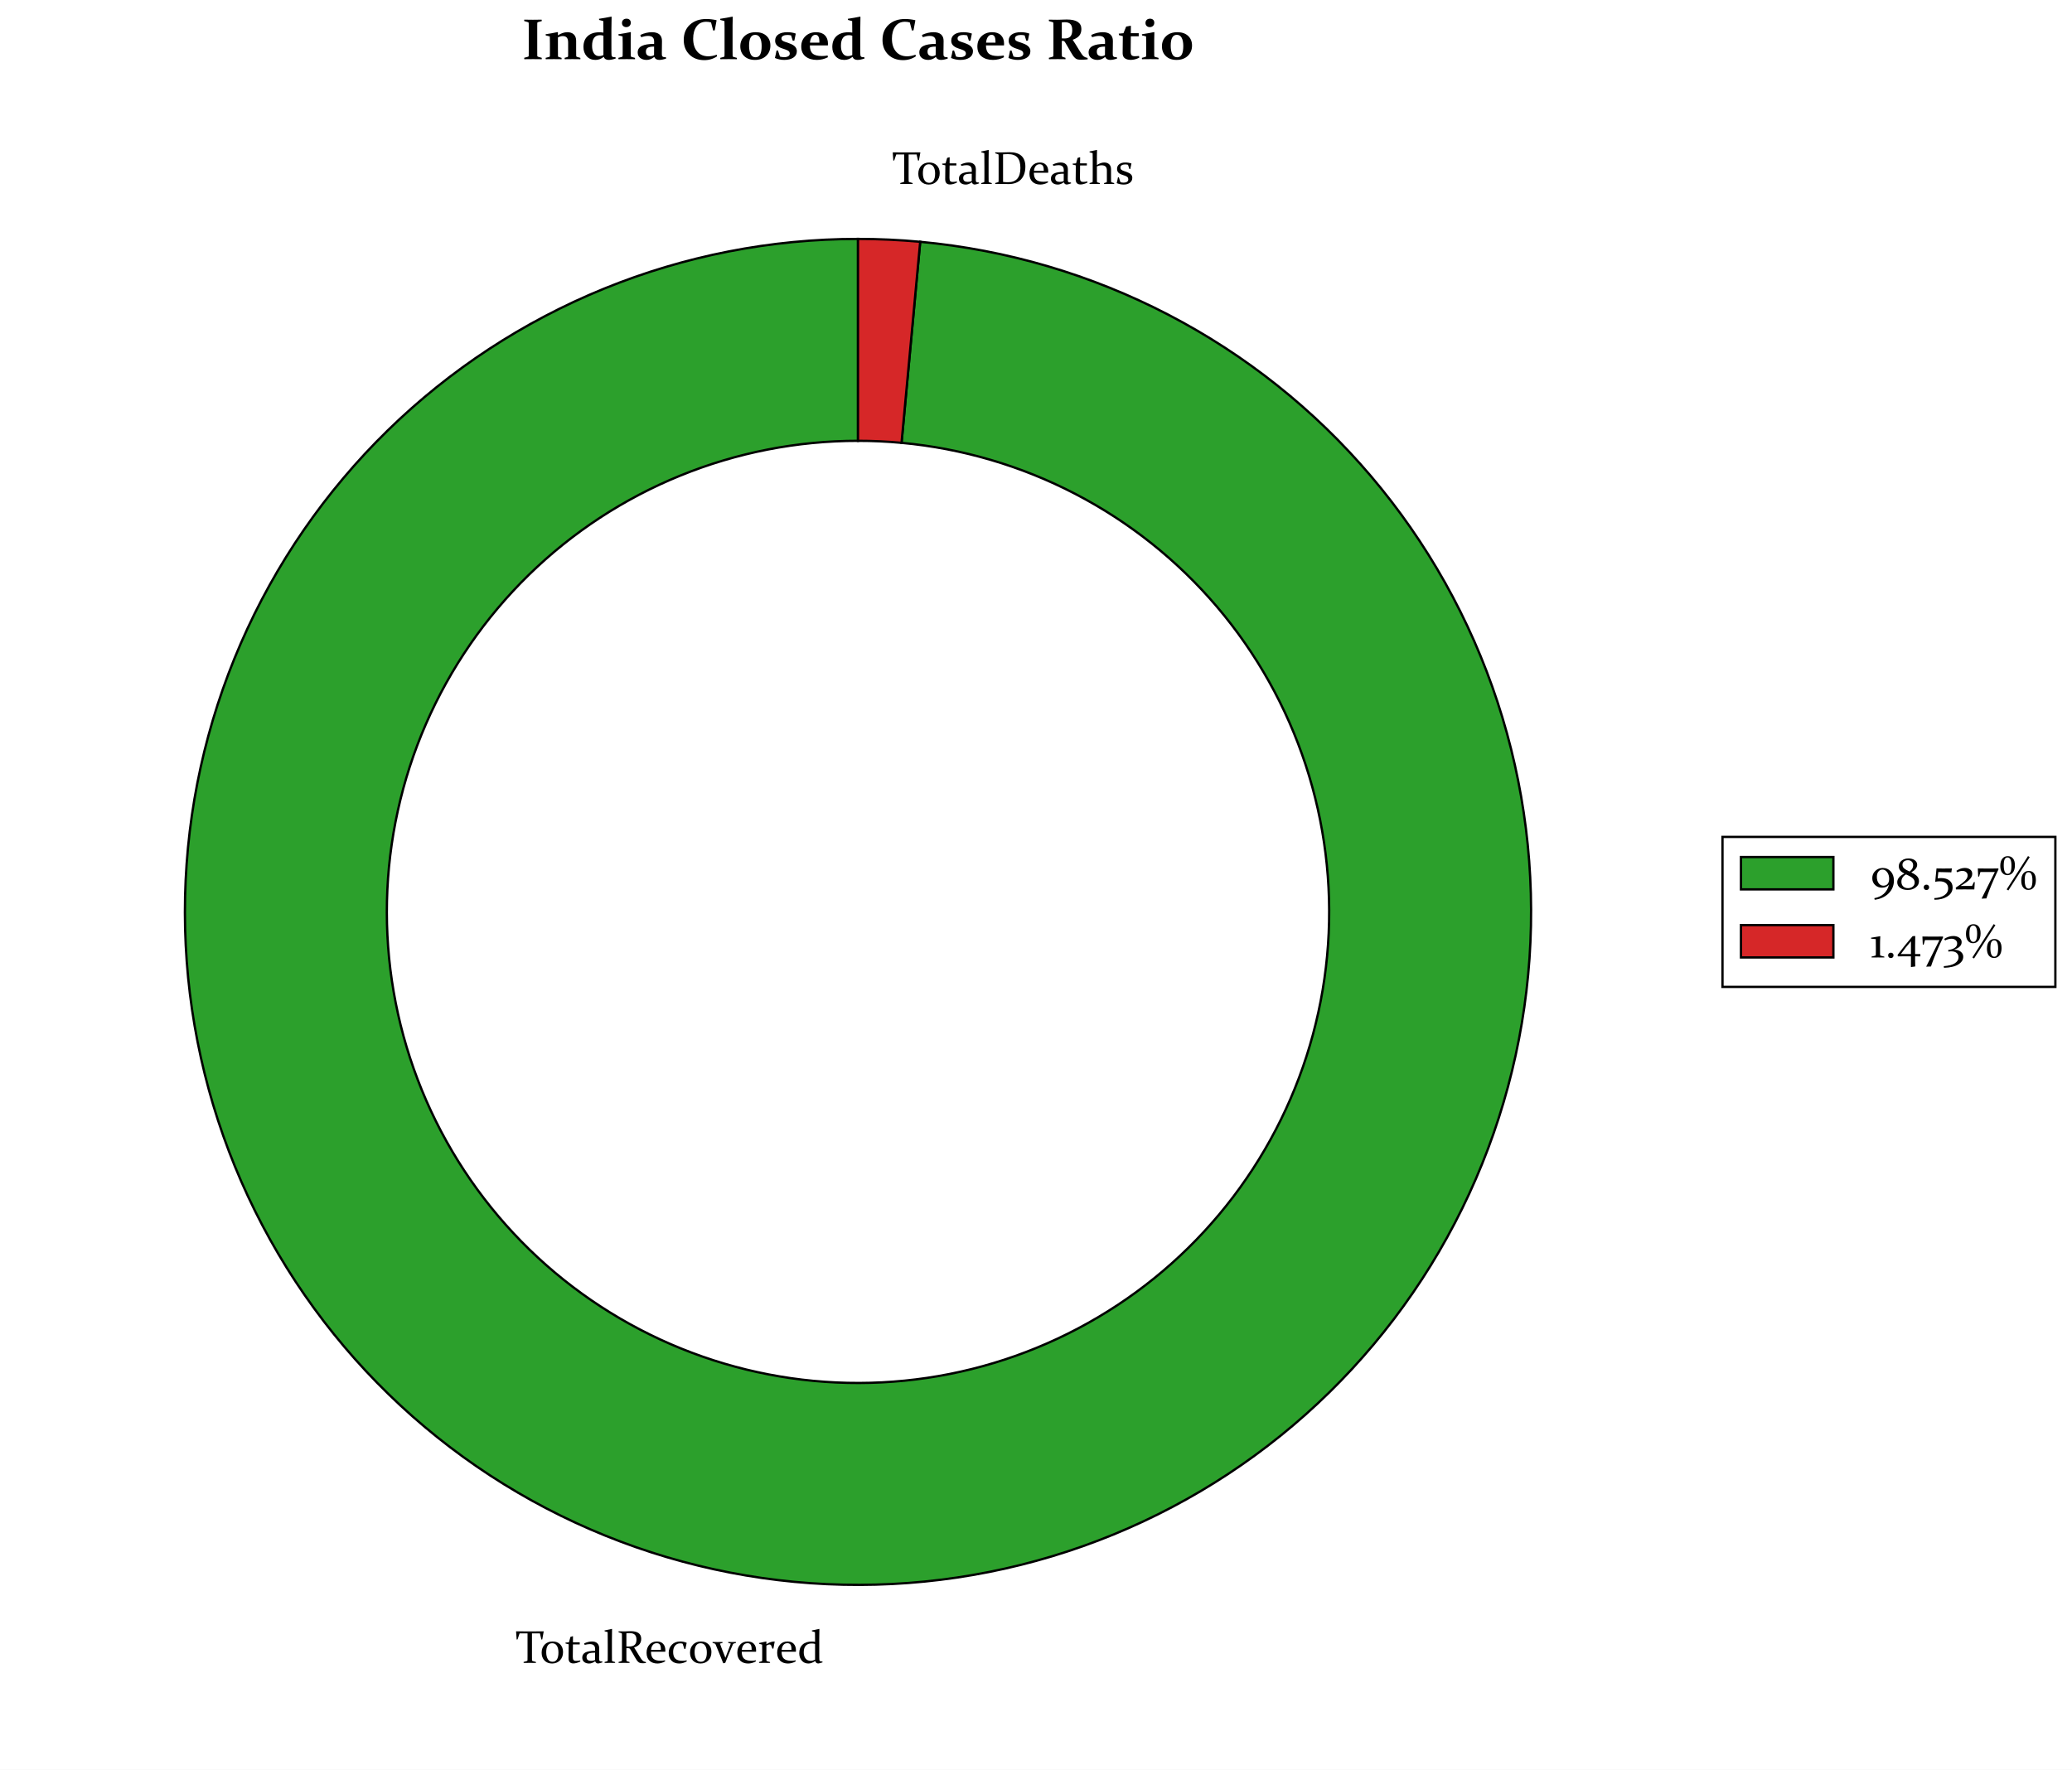
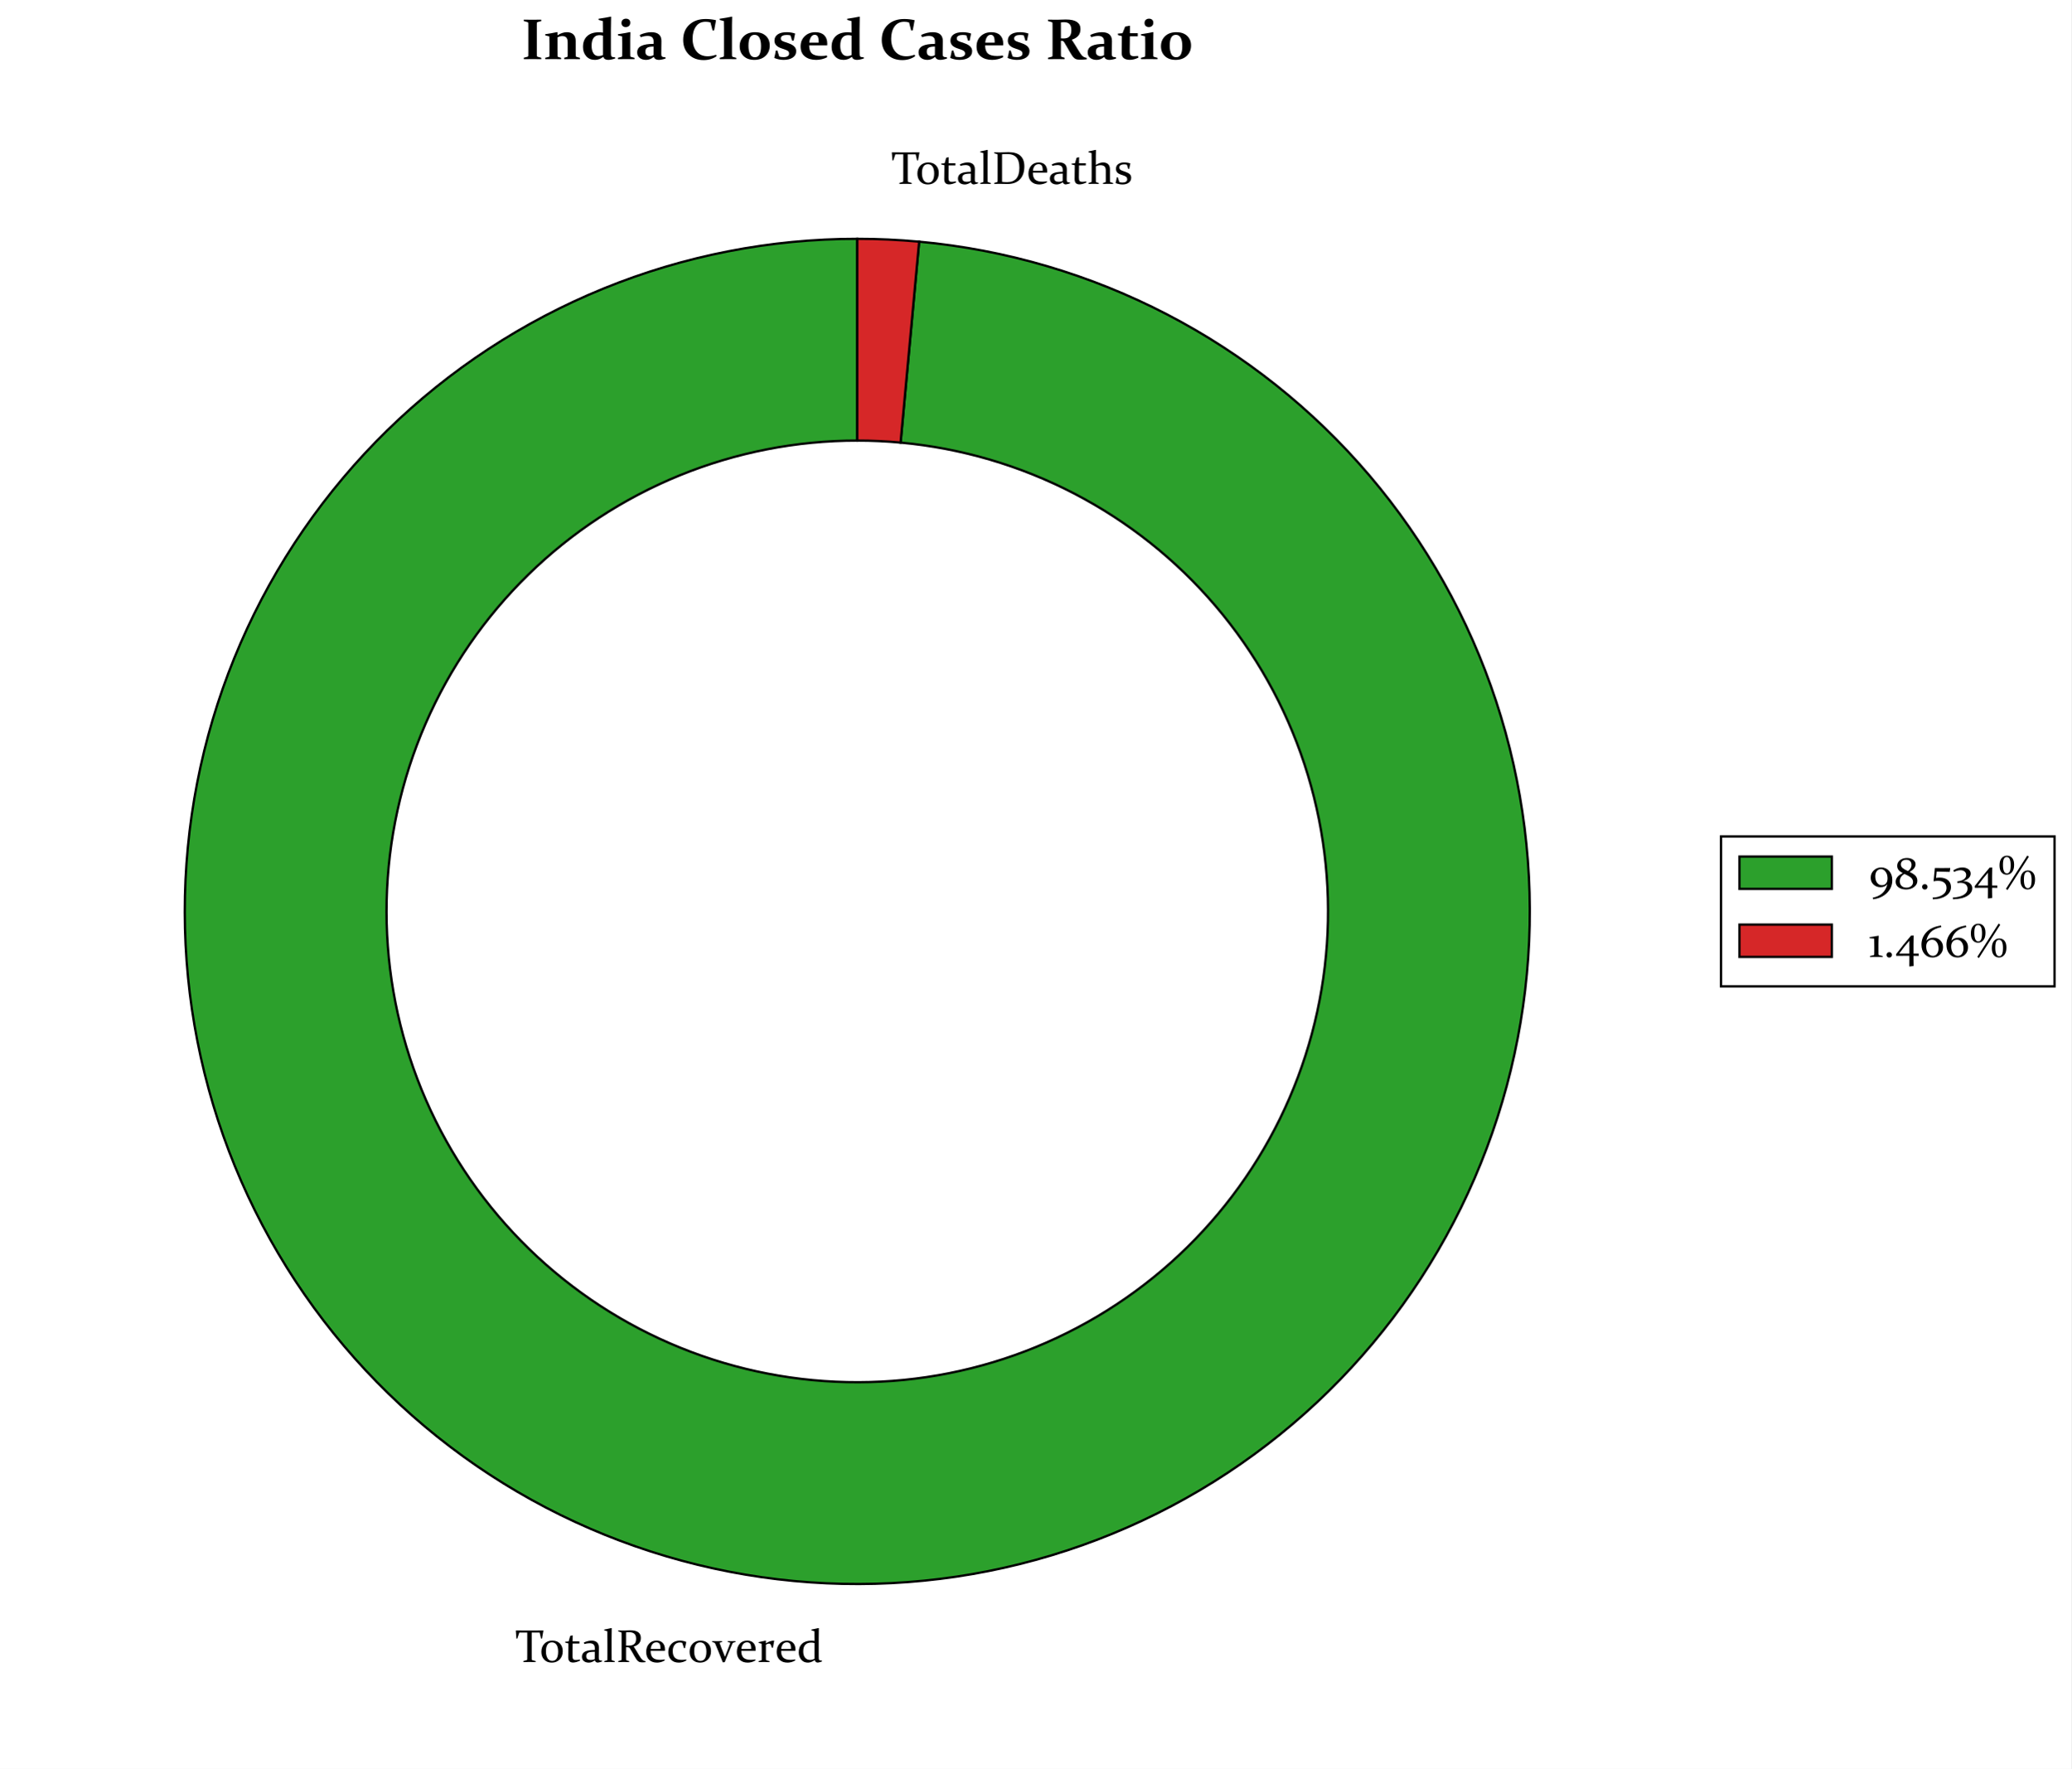
- <svg xmlns="http://www.w3.org/2000/svg" xmlns:xlink="http://www.w3.org/1999/xlink" height="766.08pt" version="1.1" viewBox="0 0 896.757 766.08" width="896.757pt">
+ <svg xmlns="http://www.w3.org/2000/svg" xmlns:xlink="http://www.w3.org/1999/xlink" height="766.08pt" version="1.1" viewBox="0 0 897.148 766.08" width="897.148pt">
  <defs>
    <style type="text/css">*{stroke-linecap:butt;stroke-linejoin:round;}</style>
  </defs>
  <g id="figure_1">
    <g id="patch_1">
-       <path d="M 0 766.08  L 896.757 766.08  L 896.757 0  L 0 0  z " style="fill:#ffffff;" />
+       <path d="M 0 766.08  L 897.148 766.08  L 897.148 0  L 0 0  z " style="fill:#ffffff;" />
    </g>
    <g id="axes_1">
      <g id="patch_2">
-         <path d="M 371.343 103.423  C 333.655 103.423 296.322 110.737 261.42 124.958  C 226.518 139.179 194.705 160.039 167.749 186.378  C 140.793 212.718 119.202 244.04 104.178 278.604  C 89.153 313.168 80.978 350.321 80.106 388  C 79.235 425.678 85.683 463.169 99.093 498.391  C 112.503 533.613 132.622 565.9 158.331 593.458  C 184.04 621.016 214.854 643.325 249.061 659.145  C 283.269 674.965 320.223 683.997 357.871 685.74  C 395.519 687.483 433.15 681.903 468.672 669.311  C 504.195 656.72 536.938 637.353 565.083 612.288  C 593.229 587.224 616.244 556.933 632.851 523.101  C 649.458 489.269 659.343 452.534 661.956 414.936  C 664.569 377.339 659.861 339.589 648.095 303.785  C 636.328 267.98 617.724 234.797 593.317 206.08  C 568.909 177.363 539.16 153.653 505.721 136.268  C 472.282 118.883 435.785 108.151 398.258 104.669  L 390.183 191.69  C 416.452 194.127 442 201.639 465.407 213.809  C 488.815 225.978 509.639 242.575 526.724 262.677  C 543.809 282.779 556.832 306.007 565.069 331.07  C 573.306 356.133 576.601 382.558 574.772 408.876  C 572.943 435.195 566.023 460.91 554.399 484.592  C 542.774 508.275 526.663 529.478 506.961 547.023  C 487.26 564.568 464.339 578.125 439.473 586.939  C 414.607 595.753 388.266 599.659 361.912 598.439  C 335.559 597.219 309.691 590.896 285.746 579.822  C 261.801 568.748 240.231 553.132 222.234 533.842  C 204.238 514.551 190.155 491.95 180.768 467.295  C 171.381 442.64 166.867 416.396 167.477 390.021  C 168.088 363.646 173.81 337.639 184.327 313.444  C 194.845 289.249 209.958 267.324 228.827 248.886  C 247.696 230.448 269.965 215.846 294.397 205.892  C 318.828 195.937 344.961 190.817 371.343 190.817  L 371.343 103.423  z " style="fill:#2ca02c;stroke:#000000;stroke-linejoin:miter;" />
+         <path d="M 371.343 103.423  C 333.652 103.423 296.317 110.738 261.413 124.961  C 226.508 139.184 194.694 160.046 167.737 186.389  C 140.781 212.732 119.191 244.058 104.169 278.625  C 89.146 313.193 80.973 350.35 80.106 388.031  C 79.238 425.711 85.691 463.205 99.107 498.427  C 112.523 533.65 132.647 565.936 158.363 593.492  C 184.078 621.048 214.898 643.353 249.111 659.167  C 283.323 674.982 320.282 684.008 357.933 685.743  C 395.584 687.478 433.216 681.889 468.738 669.288  C 504.26 656.687 537.001 637.311 565.141 612.237  C 593.282 587.163 616.291 556.864 632.889 523.025  C 649.487 489.185 659.361 452.444 661.962 414.843  C 664.564 377.242 659.843 339.491 648.063 303.689  C 636.283 267.886 617.666 234.708 593.246 205.997  C 568.827 177.287 539.066 153.587 505.617 136.214  C 472.169 118.841 435.665 108.124 398.134 104.658  L 390.097 191.682  C 416.368 194.108 441.921 201.61 465.335 213.771  C 488.749 225.932 509.581 242.522 526.675 262.619  C 543.769 282.716 556.801 305.941 565.047 331.003  C 573.293 356.065 576.597 382.491 574.776 408.811  C 572.955 435.132 566.044 460.851 554.425 484.538  C 542.806 508.226 526.7 529.435 507.002 546.987  C 487.303 564.539 464.385 578.102 439.519 586.923  C 414.654 595.744 388.311 599.656 361.956 598.441  C 335.6 597.227 309.729 590.909 285.78 579.838  C 261.832 568.768 240.257 553.155 222.257 533.866  C 204.256 514.576 190.169 491.976 180.778 467.32  C 171.387 442.665 166.869 416.419 167.477 390.043  C 168.084 363.666 173.805 337.656 184.321 313.459  C 194.837 289.262 209.95 267.334 228.819 248.894  C 247.689 230.454 269.959 215.85 294.392 205.894  C 318.825 195.938 344.959 190.817 371.343 190.817  L 371.343 103.423  z " style="fill:#2ca02c;stroke:#000000;stroke-linejoin:miter;" />
      </g>
      <g id="patch_3">
-         <path d="M 398.258 104.669  C 393.784 104.254 389.302 103.943 384.815 103.735  C 380.327 103.527 375.835 103.423 371.343 103.423  L 371.343 190.817  C 374.487 190.817 377.632 190.89 380.773 191.036  C 383.914 191.181 387.052 191.399 390.183 191.69  L 398.258 104.669  z " style="fill:#d62728;stroke:#000000;stroke-linejoin:miter;" />
+         <path d="M 398.134 104.658  C 393.681 104.246 389.22 103.938 384.753 103.732  C 380.286 103.526 375.814 103.423 371.343 103.423  L 371.343 190.817  C 374.473 190.817 377.603 190.889 380.73 191.033  C 383.856 191.178 386.98 191.394 390.097 191.682  L 398.134 104.658  z " style="fill:#d62728;stroke:#000000;stroke-linejoin:miter;" />
      </g>
      <g id="matplotlib.axis_1" />
      <g id="matplotlib.axis_2" />
      <g id="text_1">
-         <g transform="translate(223.1424 719.8244)scale(0.2 -0.2)">
+         <g transform="translate(223.2107 719.8276)scale(0.2 -0.2)">
          <defs>
            <path d="M 30.766 0  Q 24.75 0 17.484 -0.141  L 17.281 1.953  L 24.516 4.109  Q 25.734 4.438 25.781 5.609  Q 25.875 9.328 25.875 15.094  L 25.875 63.812  L 8.641 63.812  L 4.297 50.828  L 2.344 50.484  L 1.078 67.969  L 1.422 68.359  Q 13.422 68.172 24.422 68.172  L 37.453 68.172  Q 48.391 68.172 60.547 68.359  L 60.844 67.969  L 57.766 50.828  L 55.812 50.484  L 52.688 63.812  L 35.453 63.812  L 35.453 15.094  Q 35.453 9.328 35.547 5.609  Q 35.594 4.438 36.812 4.109  L 44.047 1.953  L 44.141 -0.141  Q 36.578 0 30.766 0  z " id="Constantia-84" />
            <path d="M 13.719 23.047  Q 13.719 13.922 17.141 8.172  Q 20.562 2.438 27.297 2.438  Q 33.594 2.438 36.891 7.484  Q 40.188 12.547 40.188 22.469  Q 40.188 31.781 36.719 37.156  Q 33.25 42.531 26.656 42.531  Q 20.406 42.531 17.062 37.688  Q 13.719 32.859 13.719 23.047  z M 50.141 23.484  Q 50.141 12.359 43.422 5.484  Q 36.719 -1.375 26.375 -1.375  Q 16.266 -1.375 10.031 5.094  Q 3.812 11.578 3.812 22.016  Q 3.812 32.766 10.328 39.578  Q 16.844 46.391 27.594 46.391  Q 37.75 46.391 43.938 40.109  Q 50.141 33.844 50.141 23.484  z " id="Constantia-111" />
            <path d="M 17.484 39.938  Q 17.188 23.438 17.188 13.328  Q 17.188 8.25 18.703 6.312  Q 20.219 4.391 24.469 4.391  Q 27.828 4.391 33.25 5.281  L 33.547 3.078  Q 25.094 -1.172 18.453 -1.172  Q 13.141 -1.172 10.547 1.688  Q 7.953 4.547 7.953 10.297  Q 7.953 19.781 8.297 40.234  L 1.562 41.891  L 1.266 43.891  L 8.797 44.531  L 12.156 56.344  Q 14.891 57.078 17.141 57.766  L 17.625 57.422  Q 17.484 51.516 17.484 46.391  L 17.484 44.578  L 32.172 44.578  L 32.172 39.938  z " id="Constantia-116" />
            <path d="M 30.125 22.125  Q 19.438 22.125 15.531 20.016  Q 11.625 17.922 11.625 12.938  Q 11.625 8.297 14.203 6.359  Q 16.797 4.438 21.234 4.438  Q 26.266 4.438 30.031 6.156  z M 6.453 42.234  Q 15.969 46.391 23.297 46.391  Q 30.766 46.391 34.938 42.484  Q 39.109 38.578 39.062 31.203  L 38.812 10.891  Q 38.766 8.406 38.938 6.891  Q 39.109 5.375 39.812 4.562  Q 40.531 3.766 41.938 3.438  Q 43.359 3.125 45.75 3.078  L 46 1.172  Q 43.891 0.344 40.859 -0.484  Q 37.844 -1.312 36.766 -1.312  Q 32.031 -1.312 30.281 3.562  Q 23.438 -1.375 17.391 -1.375  Q 10.594 -1.375 6.469 1.969  Q 2.344 5.328 2.344 11.422  Q 2.344 18.953 9.047 22.516  Q 15.766 26.078 30.125 26.078  L 30.172 29.891  Q 30.219 35.359 27.391 37.984  Q 24.562 40.625 18.703 40.625  Q 14.266 40.625 7.562 38.969  z " id="Constantia-97" />
            <path d="M 2.734 68.5  L 2.484 70.125  Q 11.141 71.781 18.406 73.578  L 18.844 73.188  Q 18.562 65.234 18.562 51.078  L 18.562 19.281  Q 18.562 10.547 18.656 5.219  Q 18.797 3.812 20.016 3.469  L 25.344 1.859  L 25.484 -0.141  Q 18.891 0 14.109 0  Q 9.328 0 2.781 -0.141  L 2.594 1.859  L 8.109 3.469  Q 9.328 3.859 9.422 5.031  Q 9.516 10.547 9.516 17.328  L 9.516 37.406  Q 9.516 55.562 9.328 66.547  z " id="Constantia-108" />
            <path d="M 21.781 14.984  Q 21.781 12.062 21.797 9.719  Q 21.828 7.375 21.875 5.469  Q 21.922 3.953 23.141 3.562  L 28.562 1.953  L 28.719 -0.141  Q 22.906 0 17.094 0  Q 11.188 0 4.984 -0.141  L 4.781 1.953  L 10.797 3.766  Q 12.016 4.109 12.109 5.281  Q 12.156 7.234 12.172 9.641  Q 12.203 12.062 12.203 14.984  L 12.203 54.594  Q 12.203 57.078 12.172 59.078  Q 12.156 61.078 12.109 62.703  Q 12.062 63.969 10.938 64.359  L 4.891 66.266  L 4.781 68.359  Q 11.078 68.172 17.047 68.172  Q 18.219 68.172 20.016 68.234  Q 21.828 68.312 24.422 68.406  Q 27.047 68.5 28.797 68.547  Q 30.562 68.609 31.594 68.609  Q 42.719 68.609 48.281 64.406  Q 53.859 60.203 53.859 52.156  Q 53.859 44.875 50.047 40.359  Q 46.234 35.844 38.422 33.406  Q 41.5 28.719 44.094 24.344  Q 46.688 19.969 48.906 16.328  Q 51.125 12.703 52.969 9.906  Q 54.828 7.125 56.453 5.516  Q 57.281 4.688 58.109 4.078  Q 58.938 3.469 59.844 3.078  Q 60.75 2.688 61.75 2.391  Q 62.75 2.094 63.969 1.812  L 64.109 -0.344  Q 60.594 -0.781 58.203 -0.781  Q 56.203 -0.781 54.688 -0.688  Q 53.172 -0.594 52 -0.297  Q 50.828 0 49.875 0.453  Q 48.922 0.922 48 1.656  Q 46 3.172 44.062 6.031  Q 42.141 8.891 40.062 12.5  Q 37.984 16.109 35.734 20.188  Q 33.5 24.266 31 28.172  Q 30.281 29.344 29.766 30.031  Q 29.25 30.719 28.641 31.109  Q 28.031 31.5 27.219 31.641  Q 26.422 31.781 25.141 31.844  L 21.781 31.938  z M 21.781 35.594  Q 24.75 35.453 27.297 35.453  Q 35.75 35.453 39.672 39.031  Q 43.609 42.625 43.609 50.297  Q 43.609 57.719 39.844 61.125  Q 36.078 64.547 28.078 64.547  Q 26.703 64.547 25.141 64.453  Q 23.578 64.359 21.781 64.156  z " id="Constantia-82" />
            <path d="M 44.047 3.469  Q 39.891 0.875 35.5 -0.25  Q 31.109 -1.375 27.344 -1.375  Q 16.609 -1.375 10.203 4.75  Q 3.812 10.891 3.812 21.781  Q 3.812 32.625 9.938 39.5  Q 16.062 46.391 26.312 46.391  Q 34.906 46.391 39.688 41.234  Q 44.484 36.078 44.484 27  Q 44.484 25.641 44.344 24.219  L 13.375 24.219  Q 13.375 13.719 18.312 9.203  Q 23.25 4.688 33.734 4.688  Q 38.422 4.688 43.75 5.562  z M 34.766 28.266  L 34.766 29.734  Q 34.766 36.672 32.547 39.641  Q 30.328 42.625 25.922 42.625  Q 20.125 42.625 17.047 38.422  Q 13.969 34.234 13.578 28.266  z " id="Constantia-101" />
            <path d="M 42.969 3.469  Q 39.938 1.422 35.469 0.016  Q 31 -1.375 26.609 -1.375  Q 16.062 -1.375 9.906 4.797  Q 3.766 10.984 3.766 21.297  Q 3.766 32.469 10.734 39.422  Q 17.719 46.391 28.812 46.391  Q 35.984 46.391 42.719 43.453  Q 41.109 36.922 39.844 30.078  L 37.938 29.781  L 33.984 41.5  Q 31.734 42.281 28.906 42.281  Q 21.625 42.281 17.516 37.203  Q 13.422 32.125 13.422 23.781  Q 13.422 13.969 18.062 9.281  Q 22.703 4.594 32.766 4.594  Q 37.406 4.594 42.672 5.516  z " id="Constantia-99" />
            <path d="M -1.516 45.266  Q 4.641 45.125 9.422 45.125  Q 13.812 45.125 19.969 45.266  L 20.172 43.266  L 14.5 41.703  Q 18.5 30.328 23.781 17.531  Q 25.141 14.156 26.219 11.078  Q 27.297 14.156 28.719 17.484  Q 33.156 28.422 38.031 41.703  L 32.469 43.266  L 32.281 45.266  Q 36.234 45.125 40.531 45.125  Q 44.922 45.125 49.031 45.266  L 49.219 43.266  L 44.344 41.844  Q 43.219 41.453 42.438 39.938  Q 38.578 31 33.469 18.672  Q 28.375 6.344 25.781 -0.344  L 21.625 -0.781  Q 18.953 6.297 13.891 18.594  Q 8.844 30.906 5.219 39.703  Q 4.438 41.406 3.078 41.891  L -1.422 43.266  z " id="Constantia-118" />
            <path d="M 2.828 42.969  Q 10.984 44.531 18.312 46.391  L 18.797 46.047  L 18.797 40.328  Q 27.828 46.391 36.531 46.391  L 36.766 46.094  Q 35.359 38.812 33.984 31  L 32.031 30.672  Q 30.672 34.812 29.391 37.328  Q 28.125 39.844 25.391 39.844  Q 22.75 39.844 18.797 37.406  L 18.797 16.266  Q 18.797 8.641 18.891 5.375  Q 18.953 4.047 20.125 3.719  L 26.609 1.859  L 26.766 -0.141  Q 19.141 0 14.359 0  Q 9.578 0 3.031 -0.141  L 2.828 1.859  L 8.5 3.516  Q 9.672 3.906 9.719 5.031  Q 9.766 7.125 9.766 11.031  L 9.766 27.688  Q 9.766 35.641 9.578 39.547  L 3.078 41.312  z " id="Constantia-114" />
            <path d="M 37.938 41.016  Q 34.672 42.047 30.609 42.047  Q 22.219 42.047 17.812 37.281  Q 13.422 32.516 13.422 22.859  Q 13.422 14.5 17.328 9.5  Q 21.234 4.5 28.375 4.5  Q 32.953 4.5 37.938 7.031  z M 30.906 70.125  Q 39.594 71.781 46.828 73.578  L 47.266 73.188  Q 46.969 62.75 46.969 50.734  L 46.969 24.172  Q 46.969 17.438 47.016 10.844  Q 47.016 8.344 47.188 6.828  Q 47.359 5.328 48.047 4.516  Q 48.734 3.719 50.078 3.422  Q 51.422 3.125 53.859 3.078  L 54.109 1.172  Q 51.953 0.344 48.953 -0.484  Q 45.953 -1.312 44.875 -1.312  Q 39.938 -1.312 38.234 4.25  Q 30.672 -1.375 23.531 -1.375  Q 14.5 -1.375 9.109 5.047  Q 3.719 11.469 3.719 20.844  Q 3.719 32.953 10.891 39.594  Q 18.062 46.234 30.953 46.234  Q 34.078 46.234 37.938 45.562  Q 37.938 56.344 37.75 66.547  L 31.156 68.5  z " id="Constantia-100" />
          </defs>
          <use xlink:href="#Constantia-84" />
          <use x="52.578" xlink:href="#Constantia-111" />
          <use x="106.631" xlink:href="#Constantia-116" />
          <use x="141.934" xlink:href="#Constantia-97" />
          <use x="189.932" xlink:href="#Constantia-108" />
          <use x="218.008" xlink:href="#Constantia-82" />
          <use x="279.643" xlink:href="#Constantia-101" />
          <use x="327.543" xlink:href="#Constantia-99" />
          <use x="373.686" xlink:href="#Constantia-111" />
          <use x="427.738" xlink:href="#Constantia-118" />
          <use x="476.029" xlink:href="#Constantia-101" />
          <use x="523.93" xlink:href="#Constantia-114" />
          <use x="562.26" xlink:href="#Constantia-101" />
          <use x="610.16" xlink:href="#Constantia-100" />
        </g>
      </g>
      <g id="text_2">
-         <g transform="translate(386.1618 79.61887)scale(0.2 -0.2)">
+         <g transform="translate(386.0935 79.61572)scale(0.2 -0.2)">
          <defs>
            <path d="M 17.094 0  Q 11.188 0 4.984 -0.141  L 4.781 1.953  L 10.797 3.766  Q 12.062 4.156 12.109 5.281  Q 12.156 7.234 12.172 9.641  Q 12.203 12.062 12.203 14.984  L 12.203 54.594  Q 12.203 57.078 12.172 59.078  Q 12.156 61.078 12.109 62.703  Q 12.062 63.969 10.938 64.359  L 4.891 66.266  L 4.781 68.359  Q 11.078 68.172 17.047 68.172  Q 21.922 68.172 26.453 68.406  Q 31 68.656 35.797 68.656  Q 52.875 68.656 61.469 60.859  Q 70.062 53.078 70.062 37.75  Q 70.062 19.672 60.516 9.688  Q 50.984 -0.297 33.734 -0.297  Q 29 -0.297 25.281 -0.141  Q 21.578 0 17.094 0  z M 21.781 4.344  Q 24.656 3.953 27.406 3.828  Q 30.172 3.719 32.953 3.719  Q 45.844 3.719 52.578 11.297  Q 59.328 18.891 59.328 34.578  Q 59.328 49.812 52.922 57.156  Q 46.531 64.5 32.672 64.5  Q 30.469 64.5 27.797 64.406  Q 25.141 64.312 21.781 64.062  z " id="Constantia-68" />
            <path d="M 2.484 70.125  Q 10.453 71.688 18.406 73.578  L 18.844 73.188  Q 18.609 68.609 18.578 60.109  Q 18.562 51.609 18.562 40.922  Q 27.047 46.391 34.375 46.391  Q 41.156 46.391 45.156 42.594  Q 49.172 38.812 49.172 31.5  L 49.172 14.266  Q 49.172 8.641 49.266 5.219  Q 49.312 3.953 50.484 3.516  L 55.953 1.859  L 56.062 -0.141  Q 49.609 0 44.828 0  Q 40.047 0 34.188 -0.141  L 33.984 1.859  L 38.812 3.266  Q 39.984 3.656 40.094 4.781  Q 40.141 5.469 40.141 7.859  L 40.141 29.156  Q 40.141 35.156 37.25 37.766  Q 34.375 40.375 28.766 40.375  Q 23.922 40.375 18.562 38.031  L 18.562 16.109  Q 18.562 10.062 18.656 5.031  Q 18.703 3.656 19.875 3.328  L 24.953 1.859  L 25.047 -0.141  Q 18.891 0 14.109 0  Q 9.328 0 2.781 -0.141  L 2.594 1.859  L 8.109 3.469  Q 9.375 3.859 9.422 5.031  Q 9.516 9.719 9.516 17  L 9.516 37.406  Q 9.516 47.359 9.484 55.031  Q 9.469 62.703 9.328 66.547  L 2.734 68.5  z " id="Constantia-104" />
            <path d="M 27.875 41.453  Q 25.047 42.234 21.734 42.234  Q 17.141 42.234 14.328 40.453  Q 11.531 38.672 11.531 35.594  Q 11.531 32.625 13.359 30.906  Q 15.188 29.203 20.172 27.547  L 24.172 26.172  Q 30.906 23.875 34.047 20.922  Q 37.203 17.969 37.203 13.188  Q 37.203 6.391 31.922 2.5  Q 26.656 -1.375 18.609 -1.375  Q 11.188 -1.375 3.422 1.656  Q 5.078 8.016 6.109 14.062  L 8.016 14.359  L 11.531 3.859  Q 14.312 2.781 18.609 2.781  Q 23.141 2.781 25.844 4.641  Q 28.562 6.5 28.562 9.859  Q 28.562 12.984 26.734 14.797  Q 24.906 16.609 20.906 17.922  L 15.828 19.625  Q 9.234 21.828 6.719 24.922  Q 4.203 28.031 4.203 32.625  Q 4.203 39.016 9.062 42.703  Q 13.922 46.391 21.875 46.391  Q 29.297 46.391 35.359 44.234  Q 33.984 38.672 32.859 32.469  L 31 32.125  z " id="Constantia-115" />
          </defs>
          <use xlink:href="#Constantia-84" />
          <use x="52.578" xlink:href="#Constantia-111" />
          <use x="106.631" xlink:href="#Constantia-116" />
          <use x="141.934" xlink:href="#Constantia-97" />
          <use x="189.932" xlink:href="#Constantia-108" />
          <use x="218.008" xlink:href="#Constantia-68" />
          <use x="293.105" xlink:href="#Constantia-101" />
          <use x="341.006" xlink:href="#Constantia-97" />
          <use x="389.004" xlink:href="#Constantia-116" />
          <use x="424.307" xlink:href="#Constantia-104" />
          <use x="482.266" xlink:href="#Constantia-115" />
        </g>
      </g>
      <g id="text_3">
        <g transform="translate(225.7959 25.59453)scale(0.25 -0.25)">
          <defs>
            <path d="M 26.859 15.328  Q 26.859 12.406 26.875 10.016  Q 26.906 7.625 26.953 5.719  Q 27 4.438 28.609 4  L 34.625 2.297  L 34.766 -0.141  Q 27.984 0 19.734 0  Q 11.188 0 4.5 -0.141  L 4.25 2.297  L 10.797 4.109  Q 12.016 4.438 12.109 5.609  Q 12.156 7.562 12.172 9.984  Q 12.203 12.406 12.203 15.328  L 12.203 54.25  Q 12.203 56.688 12.172 58.688  Q 12.156 60.688 12.109 62.359  Q 12.062 63.625 10.938 63.969  L 4.391 65.875  L 4.25 68.359  Q 11.031 68.172 19.281 68.172  Q 27.781 68.172 34.516 68.359  L 34.766 65.875  L 28.219 64.062  Q 27.047 63.766 26.953 62.594  Q 26.906 60.844 26.875 58.812  Q 26.859 56.781 26.859 54.438  z " id="Constantia-Bold-73" />
            <path d="M 2.297 43.062  Q 13.578 44.734 22.906 46.781  L 23.641 46.391  L 23.641 41.156  Q 31.891 46.625 39.938 46.625  Q 47.078 46.625 51.125 42.75  Q 55.172 38.875 55.172 31.734  L 55.172 14.594  Q 55.172 8.5 55.281 5.562  Q 55.328 4.25 56.547 3.906  L 62.453 2.203  L 62.594 -0.141  Q 55.609 0 48.531 0  Q 41.219 0 35.359 -0.141  L 35.156 2.203  L 40.047 3.656  Q 41.156 4 41.266 5.125  Q 41.312 5.859 41.312 8.203  L 41.312 28.656  Q 41.312 34.672 38.969 37.281  Q 36.625 39.891 31.984 39.891  Q 27.938 39.891 23.641 37.547  L 23.641 16.547  Q 23.641 10.453 23.734 5.375  Q 23.781 4.047 24.859 3.766  L 29.938 2.203  L 30.031 -0.141  Q 23.969 0 16.844 0  Q 9.578 0 2.547 -0.141  L 2.297 2.203  L 8.594 3.906  Q 9.672 4.203 9.719 5.375  Q 9.766 8.5 9.766 11.375  L 9.766 27.438  Q 9.766 33.844 9.578 39.266  L 2.594 41.062  z " id="Constantia-Bold-110" />
            <path d="M 38.422 40.578  Q 35.797 41.5 32.516 41.5  Q 25.828 41.5 22.312 36.891  Q 18.797 32.281 18.797 23  Q 18.797 14.938 21.922 10.109  Q 25.047 5.281 30.719 5.281  Q 34.906 5.281 38.422 7.078  z M 30.719 69.828  Q 42.625 71.625 52 73.578  L 52.594 73.188  Q 52.25 62.75 52.25 50.734  L 52.25 24.172  Q 52.25 17.781 52.297 10.984  Q 52.297 8.5 52.484 6.984  Q 52.688 5.469 53.344 4.656  Q 54 3.859 55.359 3.562  Q 56.734 3.266 59.375 3.219  L 59.672 1.078  Q 52.547 -1.375 47.516 -1.375  Q 40.969 -1.375 38.922 3.953  Q 32.516 -1.375 24.75 -1.375  Q 15.094 -1.375 9.469 5  Q 3.859 11.375 3.859 20.953  Q 3.859 33.156 11.109 39.812  Q 18.359 46.484 31.391 46.484  Q 34.625 46.484 38.422 45.953  Q 38.422 56.25 38.234 65.875  L 31.062 67.828  z " id="Constantia-Bold-100" />
            <path d="M 23.781 62.984  Q 23.781 59.625 21.609 57.516  Q 19.438 55.422 15.922 55.422  Q 12.703 55.422 10.625 57.391  Q 8.547 59.375 8.547 62.547  Q 8.547 66.016 10.734 68.016  Q 12.938 70.016 16.453 70.016  Q 19.672 70.016 21.719 68.188  Q 23.781 66.359 23.781 62.984  z M 2.297 43.062  Q 14.312 44.875 23.391 46.828  L 23.922 46.438  Q 23.641 39.703 23.641 32.078  L 23.641 13.672  Q 23.641 7.859 23.734 5.562  Q 23.828 4.25 24.953 3.906  L 31.062 2.203  L 31.203 -0.141  Q 23.969 0 16.844 0  Q 9.578 0 2.484 -0.141  L 2.25 2.203  L 8.453 3.906  Q 9.578 4.203 9.672 5.375  Q 9.766 7.281 9.766 11.766  L 9.766 27.484  Q 9.766 33.891 9.578 39.266  L 2.594 41.062  z " id="Constantia-Bold-105" />
            <path d="M 31 21.734  Q 23.344 21.734 20.062 19.781  Q 16.797 17.828 16.797 13.094  Q 16.797 8.797 19.109 6.953  Q 21.438 5.125 24.609 5.125  Q 28.219 5.125 30.906 6.984  z M 7.125 41.891  Q 17.531 46.625 27.156 46.625  Q 35.938 46.625 40.297 42.688  Q 44.672 38.766 44.625 31.391  L 44.391 11.078  Q 44.281 8.594 44.469 7.078  Q 44.672 5.562 45.375 4.75  Q 46.094 3.953 47.484 3.609  Q 48.875 3.266 51.516 3.219  L 51.812 0.984  Q 44.969 -1.375 40.047 -1.375  Q 33.406 -1.375 31.297 3.859  Q 25.094 -1.375 18.172 -1.375  Q 11.375 -1.375 6.984 2.016  Q 2.594 5.422 2.594 11.578  Q 2.594 19.234 9.688 22.797  Q 16.797 26.375 31 26.375  L 31.062 30.031  Q 31.109 35.25 28.547 37.719  Q 25.984 40.188 20.562 40.188  Q 15.531 40.188 8.5 37.984  z " id="Constantia-Bold-97" />
            <path id="Constantia-Bold-32" />
            <path d="M 58.5 49.906  L 55.812 49.469  L 52.094 63.484  Q 48.25 64.703 43.75 64.703  Q 32.953 64.703 27.047 56.609  Q 21.141 48.531 21.141 35.453  Q 21.141 21.484 28.094 13.188  Q 35.062 4.891 47.406 4.891  Q 54.297 4.891 61.922 7.672  L 62.547 4.891  Q 52.781 -1.766 40.484 -1.766  Q 24.516 -1.766 14.672 7.859  Q 4.828 17.484 4.828 33.203  Q 4.828 49.953 15.625 59.719  Q 26.422 69.484 43.797 69.484  Q 52.391 69.484 61.375 67.484  L 61.672 67  z " id="Constantia-Bold-67" />
            <path d="M 1.859 69.828  Q 14.062 71.625 23.141 73.578  L 23.688 73.188  Q 23.391 66.453 23.391 58.844  L 23.391 13.672  Q 23.391 7.859 23.484 5.562  Q 23.578 4.25 24.703 3.906  L 30.812 2.203  L 30.953 -0.141  Q 23.734 0 16.609 0  Q 9.328 0 2.25 -0.141  L 2 2.203  L 8.203 3.906  Q 9.328 4.203 9.422 5.375  Q 9.516 7.281 9.516 11.766  L 9.516 54.109  Q 9.516 60.5 9.328 65.875  L 2.156 67.828  z " id="Constantia-Bold-108" />
            <path d="M 19.047 23.188  Q 19.047 14.312 21.703 8.766  Q 24.359 3.219 30.219 3.219  Q 35.688 3.219 38.25 8.094  Q 40.828 12.984 40.828 22.609  Q 40.828 31.641 38.109 36.844  Q 35.406 42.047 29.641 42.047  Q 24.266 42.047 21.656 37.359  Q 19.047 32.672 19.047 23.188  z M 55.953 23.578  Q 55.953 12.453 48.531 5.531  Q 41.109 -1.375 29.203 -1.375  Q 17.625 -1.375 10.734 5.141  Q 3.859 11.672 3.859 22.219  Q 3.859 32.906 11.078 39.766  Q 18.312 46.625 30.609 46.625  Q 42.281 46.625 49.109 40.297  Q 55.953 33.984 55.953 23.578  z " id="Constantia-Bold-111" />
            <path d="M 31.938 41.109  Q 28.859 41.844 25.297 41.844  Q 20.844 41.844 18.031 40.281  Q 15.234 38.719 15.234 35.844  Q 15.234 33.641 16.453 32.438  Q 17.672 31.25 20.656 30.219  L 28.469 27.484  Q 35.453 25.094 38.672 21.703  Q 41.891 18.312 41.891 13.766  Q 41.891 6.594 35.859 2.609  Q 29.828 -1.375 20.016 -1.375  Q 11.812 -1.375 3.906 2  Q 5.562 8.547 6.641 14.703  L 9.125 15.094  L 12.641 4.438  Q 15.625 3.422 20.125 3.422  Q 24.359 3.422 27 5.031  Q 29.641 6.641 29.641 9.516  Q 29.641 11.922 28.047 13.547  Q 26.469 15.188 21.734 16.797  L 15.766 18.844  Q 10.062 20.844 7.172 24.047  Q 4.297 27.25 4.297 31.891  Q 4.297 39.016 9.906 42.812  Q 15.531 46.625 25.391 46.625  Q 33.5 46.625 40.047 44.234  Q 38.578 37.844 37.547 32.125  L 34.859 31.734  z " id="Constantia-Bold-115" />
            <path d="M 49.906 3.219  Q 40.875 -1.375 30.859 -1.375  Q 18.953 -1.375 11.406 4.516  Q 3.859 10.406 3.859 21.875  Q 3.859 32.812 11.109 39.719  Q 18.359 46.625 29.594 46.625  Q 39.406 46.625 44.75 41.328  Q 50.094 36.031 50.094 26.703  Q 50.094 25.297 49.953 23.781  L 18.75 23.781  Q 18.75 13.969 23.562 9.672  Q 28.375 5.375 39.359 5.375  Q 44.672 5.375 49.516 6.297  z M 35.25 28.516  L 35.25 29.688  Q 35.25 36.328 33.562 39.203  Q 31.891 42.094 28.422 42.094  Q 24.266 42.094 21.797 38.109  Q 19.344 34.125 18.953 28.516  z " id="Constantia-Bold-101" />
            <path d="M 26.703 15.328  Q 26.703 12.406 26.734 10.078  Q 26.766 7.766 26.812 5.859  Q 26.859 4.297 27.938 3.953  L 33.016 2.297  L 33.156 -0.141  Q 27.734 0 19.734 0  Q 11.188 0 4.5 -0.141  L 4.25 2.297  L 10.797 4.109  Q 12.016 4.438 12.109 5.609  Q 12.156 7.562 12.172 9.984  Q 12.203 12.406 12.203 15.328  L 12.203 54.25  Q 12.203 56.688 12.172 58.688  Q 12.156 60.688 12.109 62.359  Q 12.062 63.625 10.938 63.969  L 4.391 65.875  L 4.25 68.359  Q 11.078 68.172 18.266 68.172  Q 19.781 68.172 22.016 68.234  Q 24.266 68.312 27.484 68.406  Q 30.422 68.5 32.391 68.547  Q 34.375 68.609 35.5 68.609  Q 48.047 68.609 54.312 64.406  Q 60.594 60.203 60.594 52.156  Q 60.594 44.875 56.766 40.406  Q 52.938 35.938 45.516 33.547  Q 49.609 27.484 51.828 23.719  Q 54.047 19.969 56.297 16.328  Q 58.547 12.703 60.375 9.906  Q 62.203 7.125 63.812 5.516  Q 64.703 4.781 65.5 4.25  Q 66.312 3.719 67.188 3.328  Q 68.062 2.938 69.062 2.656  Q 70.062 2.391 71.297 2.156  L 71.484 -0.344  Q 66.703 -1.031 60.547 -1.031  Q 55.672 -1.031 53.719 -0.391  Q 51.766 0.25 50.25 1.422  Q 48 3.172 46.109 6  Q 44.234 8.844 42.141 12.406  Q 40.047 15.969 37.812 19.969  Q 35.594 23.969 33.156 27.875  Q 32.422 29 31.953 29.734  Q 31.5 30.469 31.031 30.828  Q 30.562 31.203 30.047 31.375  Q 29.547 31.547 28.766 31.594  L 26.703 31.641  z M 26.703 35.891  Q 29.297 35.75 31.391 35.75  Q 38.328 35.75 41.547 39.234  Q 44.781 42.719 44.781 50.141  Q 44.781 57.328 41.672 60.625  Q 38.578 63.922 32.031 63.922  Q 30.906 63.922 29.609 63.812  Q 28.328 63.719 26.703 63.531  z " id="Constantia-Bold-82" />
            <path d="M 22.125 39.547  Q 21.828 24.312 21.828 13.719  Q 21.828 8.797 23.344 6.906  Q 24.859 5.031 29.156 5.031  Q 32.469 5.031 36.375 5.422  L 36.766 2.484  Q 29 -1.312 22.266 -1.312  Q 15.438 -1.312 11.688 1.531  Q 7.953 4.391 7.953 10.156  Q 7.953 20.312 8.25 39.797  L 1.656 41.5  L 1.219 44.141  L 9.375 44.875  L 14.016 56.344  Q 18.172 57.078 21.578 57.766  L 22.266 57.422  Q 22.125 51.516 22.125 44.875  L 35.797 44.875  L 35.797 39.547  z " id="Constantia-Bold-116" />
          </defs>
          <use xlink:href="#Constantia-Bold-73" />
          <use x="39.062" xlink:href="#Constantia-Bold-110" />
          <use x="103.027" xlink:href="#Constantia-Bold-100" />
          <use x="165.039" xlink:href="#Constantia-Bold-105" />
          <use x="198.193" xlink:href="#Constantia-Bold-97" />
          <use x="251.758" xlink:href="#Constantia-Bold-32" />
          <use x="275.684" xlink:href="#Constantia-Bold-67" />
          <use x="341.65" xlink:href="#Constantia-Bold-108" />
          <use x="374.561" xlink:href="#Constantia-Bold-111" />
          <use x="434.424" xlink:href="#Constantia-Bold-115" />
          <use x="480.078" xlink:href="#Constantia-Bold-101" />
          <use x="533.838" xlink:href="#Constantia-Bold-100" />
          <use x="595.85" xlink:href="#Constantia-Bold-32" />
          <use x="619.775" xlink:href="#Constantia-Bold-67" />
          <use x="685.742" xlink:href="#Constantia-Bold-97" />
          <use x="739.307" xlink:href="#Constantia-Bold-115" />
          <use x="784.961" xlink:href="#Constantia-Bold-101" />
          <use x="838.721" xlink:href="#Constantia-Bold-115" />
          <use x="884.375" xlink:href="#Constantia-Bold-32" />
          <use x="908.301" xlink:href="#Constantia-Bold-82" />
          <use x="978.809" xlink:href="#Constantia-Bold-97" />
          <use x="1032.373" xlink:href="#Constantia-Bold-116" />
          <use x="1071.338" xlink:href="#Constantia-Bold-105" />
          <use x="1104.492" xlink:href="#Constantia-Bold-111" />
        </g>
      </g>
      <g id="legend_1">
        <g id="patch_4">
-           <path d="M 745.485 427.2  L 889.557 427.2  L 889.557 362.275  L 745.485 362.275  z " style="fill:#ffffff;stroke:#000000;stroke-linejoin:miter;" />
+           <path d="M 745.485 427.2  L 889.948 427.2  L 889.948 362.275  L 745.485 362.275  z " style="fill:#ffffff;stroke:#000000;stroke-linejoin:miter;" />
        </g>
        <g id="patch_5">
          <path d="M 753.485 384.99  L 793.485 384.99  L 793.485 370.99  L 753.485 370.99  z " style="fill:#2ca02c;stroke:#000000;stroke-linejoin:miter;" />
        </g>
        <g id="text_4">
          <g transform="translate(809.4855 384.9904)scale(0.2 -0.2)">
            <defs>
              <path d="M 8.641 -19  Q 20.906 -16.797 28.984 -9.672  Q 37.062 -2.547 40.375 10.109  L 40.281 10.156  Q 34.578 3.656 25.438 3.656  Q 16.312 3.656 10.234 9.484  Q 4.156 15.328 4.156 24.312  Q 4.156 33.688 10.797 40.031  Q 17.438 46.391 27.047 46.391  Q 37.547 46.391 44.266 38.75  Q 50.984 31.109 50.984 19.188  Q 50.984 2.828 39.578 -8.594  Q 28.172 -20.016 9.328 -22.469  z M 14.062 27.25  Q 14.062 18.562 18.016 13.281  Q 21.969 8.016 28.125 8.016  Q 34.234 8.016 37.453 11.938  Q 40.672 15.875 40.672 22.906  Q 40.672 31.453 36.422 37.156  Q 32.172 42.875 26.219 42.875  Q 20.953 42.875 17.5 38.641  Q 14.062 34.422 14.062 27.25  z " id="Constantia-57" />
              <path d="M 19.094 34.234  Q 12.062 37.891 9.5 41.547  Q 6.938 45.219 6.938 50.094  Q 6.938 57.422 12.969 62.172  Q 19 66.938 27.984 66.938  Q 36.078 66.938 41.375 63.125  Q 46.688 59.328 46.688 53.266  Q 46.688 44.234 33.844 36.766  Q 43.609 32.031 47.094 27.75  Q 50.594 23.484 50.594 17.578  Q 50.594 9.422 43.406 4.078  Q 36.234 -1.266 26.266 -1.266  Q 16.266 -1.266 9.906 3.297  Q 3.562 7.859 3.562 15.438  Q 3.562 26.812 19.094 34.234  z M 22.562 32.422  Q 12.547 26.703 12.547 16.609  Q 12.547 10.203 16.375 6.422  Q 20.219 2.641 26.906 2.641  Q 33.016 2.641 37.141 6.031  Q 41.266 9.422 41.266 14.844  Q 41.266 20.016 37.5 23.75  Q 33.734 27.484 22.562 32.422  z M 30.219 38.625  Q 37.984 44.234 37.984 51.812  Q 37.984 57.234 34.859 60.188  Q 31.734 63.141 26.609 63.141  Q 21.438 63.141 18.141 60.453  Q 14.844 57.766 14.844 53.125  Q 14.844 48.484 18.406 45.406  Q 21.969 42.328 30.219 38.625  z " id="Constantia-56" />
              <path d="M 13.094 10.25  Q 15.625 10.25 17.25 8.656  Q 18.891 7.078 18.891 4.5  Q 18.891 1.906 17.25 0.266  Q 15.625 -1.375 13.094 -1.375  Q 10.406 -1.375 8.781 0.266  Q 7.172 1.906 7.172 4.5  Q 7.172 7.078 8.781 8.656  Q 10.406 10.25 13.094 10.25  z " id="Constantia-46" />
              <path d="M 6.453 16.797  L 9.281 45.312  Q 15.375 45.125 23.875 45.125  Q 33.688 45.125 42.281 45.312  L 42.578 44.922  L 41.359 36.859  L 13.188 37.547  L 11.812 23.781  Q 15.969 24.469 19.625 24.469  Q 30.812 24.469 37.469 19.047  Q 44.141 13.625 44.141 4.156  Q 44.141 -7.953 32.984 -15.156  Q 21.828 -22.359 4.891 -22.469  L 4.391 -18.844  Q 17.719 -18.359 26.094 -12.797  Q 34.469 -7.234 34.469 2.203  Q 34.469 9.469 29.562 13.469  Q 24.656 17.484 15.766 17.484  Q 11.328 17.484 6.734 16.453  z " id="Constantia-53" />
-               <path d="M 42.391 15.484  L 44.531 15.875  L 43.562 0.203  L 43.219 -0.141  Q 33.25 0 22.359 0  Q 12.25 0 3.766 -0.141  L 3.422 3.859  Q 8.016 6.844 11.672 9.375  Q 15.328 11.922 18.016 14.109  Q 20.703 16.266 22.75 18.219  Q 24.812 20.172 26.203 22.094  Q 27.594 24.031 28.312 26.031  Q 29.047 28.031 29.047 30.219  Q 29.047 34.719 25.781 37.344  Q 22.516 39.984 17.781 39.984  Q 12.203 39.984 6.547 36.969  L 4.688 40.188  Q 13.812 46.391 23 46.391  Q 29.891 46.391 34.453 43.047  Q 39.016 39.703 39.016 33.734  Q 39.016 30.031 37.344 26.828  Q 35.688 23.641 32.516 20.562  Q 29.344 17.484 24.75 14.328  Q 20.172 11.188 14.266 7.672  L 14.312 7.422  L 38.578 7.422  z " id="Constantia-50" />
-               <path d="M 10.938 -19.672  L 39.5 37.547  L 8.297 37.547  L 5.469 27.875  L 3.516 27.547  L 2.688 44.922  L 3.031 45.312  Q 8.797 45.219 14.266 45.172  Q 19.734 45.125 25 45.125  L 27.734 45.125  Q 33.016 45.125 37.844 45.172  Q 42.672 45.219 47.172 45.312  L 47.359 43.219  Q 44.828 37.984 42.266 32.469  Q 39.703 26.953 37.234 21.312  Q 34.766 15.672 32.422 10.125  Q 30.078 4.594 28.031 -0.656  Q 25.984 -5.906 24.25 -10.688  Q 22.516 -15.484 21.234 -19.531  L 11.188 -20.016  z " id="Constantia-55" />
+               <path d="M 10.25 16.219  Q 19 17.141 24.266 20.75  Q 29.547 24.359 29.547 30.125  Q 29.547 34.719 26.094 37.594  Q 22.656 40.484 17.391 40.484  Q 10.5 40.484 3.469 36.812  L 1.469 40.047  Q 11.141 46.391 21.344 46.391  Q 28.906 46.391 34.078 42.75  Q 39.266 39.109 39.266 33.203  Q 39.266 22.359 23.25 17  L 23.25 16.797  Q 32.422 16.453 37.562 12.156  Q 42.719 7.859 42.719 1.609  Q 42.719 -8.5 31.969 -15.141  Q 21.234 -21.781 1.031 -22.469  L 0.484 -18.844  Q 16.547 -17.781 24.531 -12.625  Q 32.516 -7.469 32.516 0.25  Q 32.516 6.297 28.359 9.766  Q 24.219 13.234 16.844 13.234  Q 13.969 13.234 10.594 12.641  z " id="Constantia-51" />
+               <path d="M 30.953 35.016  Q 25.438 28.812 19.891 21.781  Q 14.359 14.75 8.984 7.281  L 30.953 7.281  z M 39.984 -5.719  Q 39.984 -12.547 40.234 -19.531  Q 35.547 -20.016 31.344 -20.797  L 30.859 -20.406  Q 30.953 -13.578 30.953 -6.5  L 30.953 2.438  L 18.797 2.438  Q 12.109 2.438 2.547 2.297  L 2.203 5.859  Q 9.906 16.062 18.078 26.234  Q 26.266 36.422 34.578 46.047  L 40.281 46.391  Q 39.984 35.453 39.984 25.984  L 39.984 7.281  L 51.172 7.281  L 51.375 2.297  Q 46 2.438 39.984 2.438  z " id="Constantia-52" />
              <path d="M 10.422 51.922  Q 10.422 43.031 12.562 38.312  Q 14.719 33.609 18.969 33.609  Q 22.922 33.609 25.016 37.656  Q 27.125 41.719 27.125 51.344  Q 27.125 60.422 24.922 64.766  Q 22.719 69.109 18.578 69.109  Q 14.625 69.109 12.516 65.266  Q 10.422 61.438 10.422 51.922  z M 34.594 52.266  Q 34.594 41.859 30.016 36.312  Q 25.453 30.781 18.375 30.781  Q 11.438 30.781 7.188 35.953  Q 2.953 41.125 2.953 50.891  Q 2.953 61 7.391 66.469  Q 11.828 71.938 19.156 71.938  Q 26.141 71.938 30.359 66.984  Q 34.594 62.031 34.594 52.266  z M 16.781 0  L 62.984 72.125  L 66.641 69.828  L 20.406 -2.297  z M 55.797 19.922  Q 55.797 11.031 57.938 6.312  Q 60.094 1.609 64.344 1.609  Q 68.297 1.609 70.391 5.656  Q 72.5 9.719 72.5 19.344  Q 72.5 28.422 70.297 32.766  Q 68.094 37.109 63.953 37.109  Q 60 37.109 57.891 33.266  Q 55.797 29.438 55.797 19.922  z M 79.969 20.266  Q 79.969 9.859 75.391 4.312  Q 70.828 -1.219 63.75 -1.219  Q 56.812 -1.219 52.562 3.953  Q 48.328 9.125 48.328 18.891  Q 48.328 29 52.766 34.469  Q 57.203 39.938 64.531 39.938  Q 71.516 39.938 75.734 34.984  Q 79.969 30.031 79.969 20.266  z " id="Constantia-37" />
            </defs>
            <use xlink:href="#Constantia-57" />
            <use x="54.639" xlink:href="#Constantia-56" />
            <use x="108.301" xlink:href="#Constantia-46" />
            <use x="133.887" xlink:href="#Constantia-53" />
-             <use x="181.445" xlink:href="#Constantia-50" />
-             <use x="229.883" xlink:href="#Constantia-55" />
-             <use x="278.223" xlink:href="#Constantia-37" />
+             <use x="181.445" xlink:href="#Constantia-51" />
+             <use x="227.1" xlink:href="#Constantia-52" />
+             <use x="280.176" xlink:href="#Constantia-37" />
          </g>
        </g>
        <g id="patch_6">
          <path d="M 753.485 414.453  L 793.485 414.453  L 793.485 400.453  L 753.485 400.453  z " style="fill:#d62728;stroke:#000000;stroke-linejoin:miter;" />
        </g>
        <g id="text_5">
          <g transform="translate(809.4855 414.4529)scale(0.2 -0.2)">
            <defs>
              <path d="M 1.703 40.625  L 1.469 42.672  Q 11.281 44.141 21.094 45.906  L 21.531 45.516  Q 20.953 36.969 20.953 27.875  L 20.953 15.969  Q 20.953 9.516 21.047 5.562  Q 21.094 4.156 22.406 3.812  L 30.172 1.812  L 30.328 -0.141  Q 21.297 0 16.5 0  Q 11.719 0 2.734 -0.141  L 2.547 1.812  L 10.5 3.812  Q 11.766 4.156 11.812 5.375  Q 11.922 9.328 11.922 14.156  L 11.922 22.266  Q 11.922 32.078 11.719 39.656  z " id="Constantia-49" />
-               <path d="M 30.953 35.016  Q 25.438 28.812 19.891 21.781  Q 14.359 14.75 8.984 7.281  L 30.953 7.281  z M 39.984 -5.719  Q 39.984 -12.547 40.234 -19.531  Q 35.547 -20.016 31.344 -20.797  L 30.859 -20.406  Q 30.953 -13.578 30.953 -6.5  L 30.953 2.438  L 18.797 2.438  Q 12.109 2.438 2.547 2.297  L 2.203 5.859  Q 9.906 16.062 18.078 26.234  Q 26.266 36.422 34.578 46.047  L 40.281 46.391  Q 39.984 35.453 39.984 25.984  L 39.984 7.281  L 51.172 7.281  L 51.375 2.297  Q 46 2.438 39.984 2.438  z " id="Constantia-52" />
-               <path d="M 10.25 16.219  Q 19 17.141 24.266 20.75  Q 29.547 24.359 29.547 30.125  Q 29.547 34.719 26.094 37.594  Q 22.656 40.484 17.391 40.484  Q 10.5 40.484 3.469 36.812  L 1.469 40.047  Q 11.141 46.391 21.344 46.391  Q 28.906 46.391 34.078 42.75  Q 39.266 39.109 39.266 33.203  Q 39.266 22.359 23.25 17  L 23.25 16.797  Q 32.422 16.453 37.562 12.156  Q 42.719 7.859 42.719 1.609  Q 42.719 -8.5 31.969 -15.141  Q 21.234 -21.781 1.031 -22.469  L 0.484 -18.844  Q 16.547 -17.781 24.531 -12.625  Q 32.516 -7.469 32.516 0.25  Q 32.516 6.297 28.359 9.766  Q 24.219 13.234 16.844 13.234  Q 13.969 13.234 10.594 12.641  z " id="Constantia-51" />
+               <path d="M 47.125 64.547  Q 32.031 61.531 24.516 53.938  Q 17 46.344 14.797 35.25  L 14.891 35.203  Q 20.797 41.656 30.219 41.656  Q 38.969 41.656 44.938 35.797  Q 50.922 29.938 50.922 20.906  Q 50.922 11.328 44.375 5.031  Q 37.844 -1.266 28.125 -1.266  Q 17.391 -1.266 10.75 6.5  Q 4.109 14.266 4.109 26.516  Q 4.109 41.547 14.453 53.125  Q 24.812 64.703 46.438 68.016  z M 41.109 18.062  Q 41.109 26.609 37.156 31.953  Q 33.203 37.312 27.047 37.312  Q 21.438 37.312 17.922 33.328  Q 14.406 29.344 14.406 22.516  Q 14.406 14.156 18.5 8.203  Q 22.609 2.25 28.953 2.25  Q 34.469 2.25 37.781 6.812  Q 41.109 11.375 41.109 18.062  z " id="Constantia-54" />
            </defs>
            <use xlink:href="#Constantia-49" />
            <use x="31.299" xlink:href="#Constantia-46" />
            <use x="56.885" xlink:href="#Constantia-52" />
-             <use x="109.961" xlink:href="#Constantia-55" />
-             <use x="158.301" xlink:href="#Constantia-51" />
-             <use x="203.955" xlink:href="#Constantia-37" />
+             <use x="109.961" xlink:href="#Constantia-54" />
+             <use x="164.062" xlink:href="#Constantia-54" />
+             <use x="218.164" xlink:href="#Constantia-37" />
          </g>
        </g>
      </g>
    </g>
  </g>
</svg>
